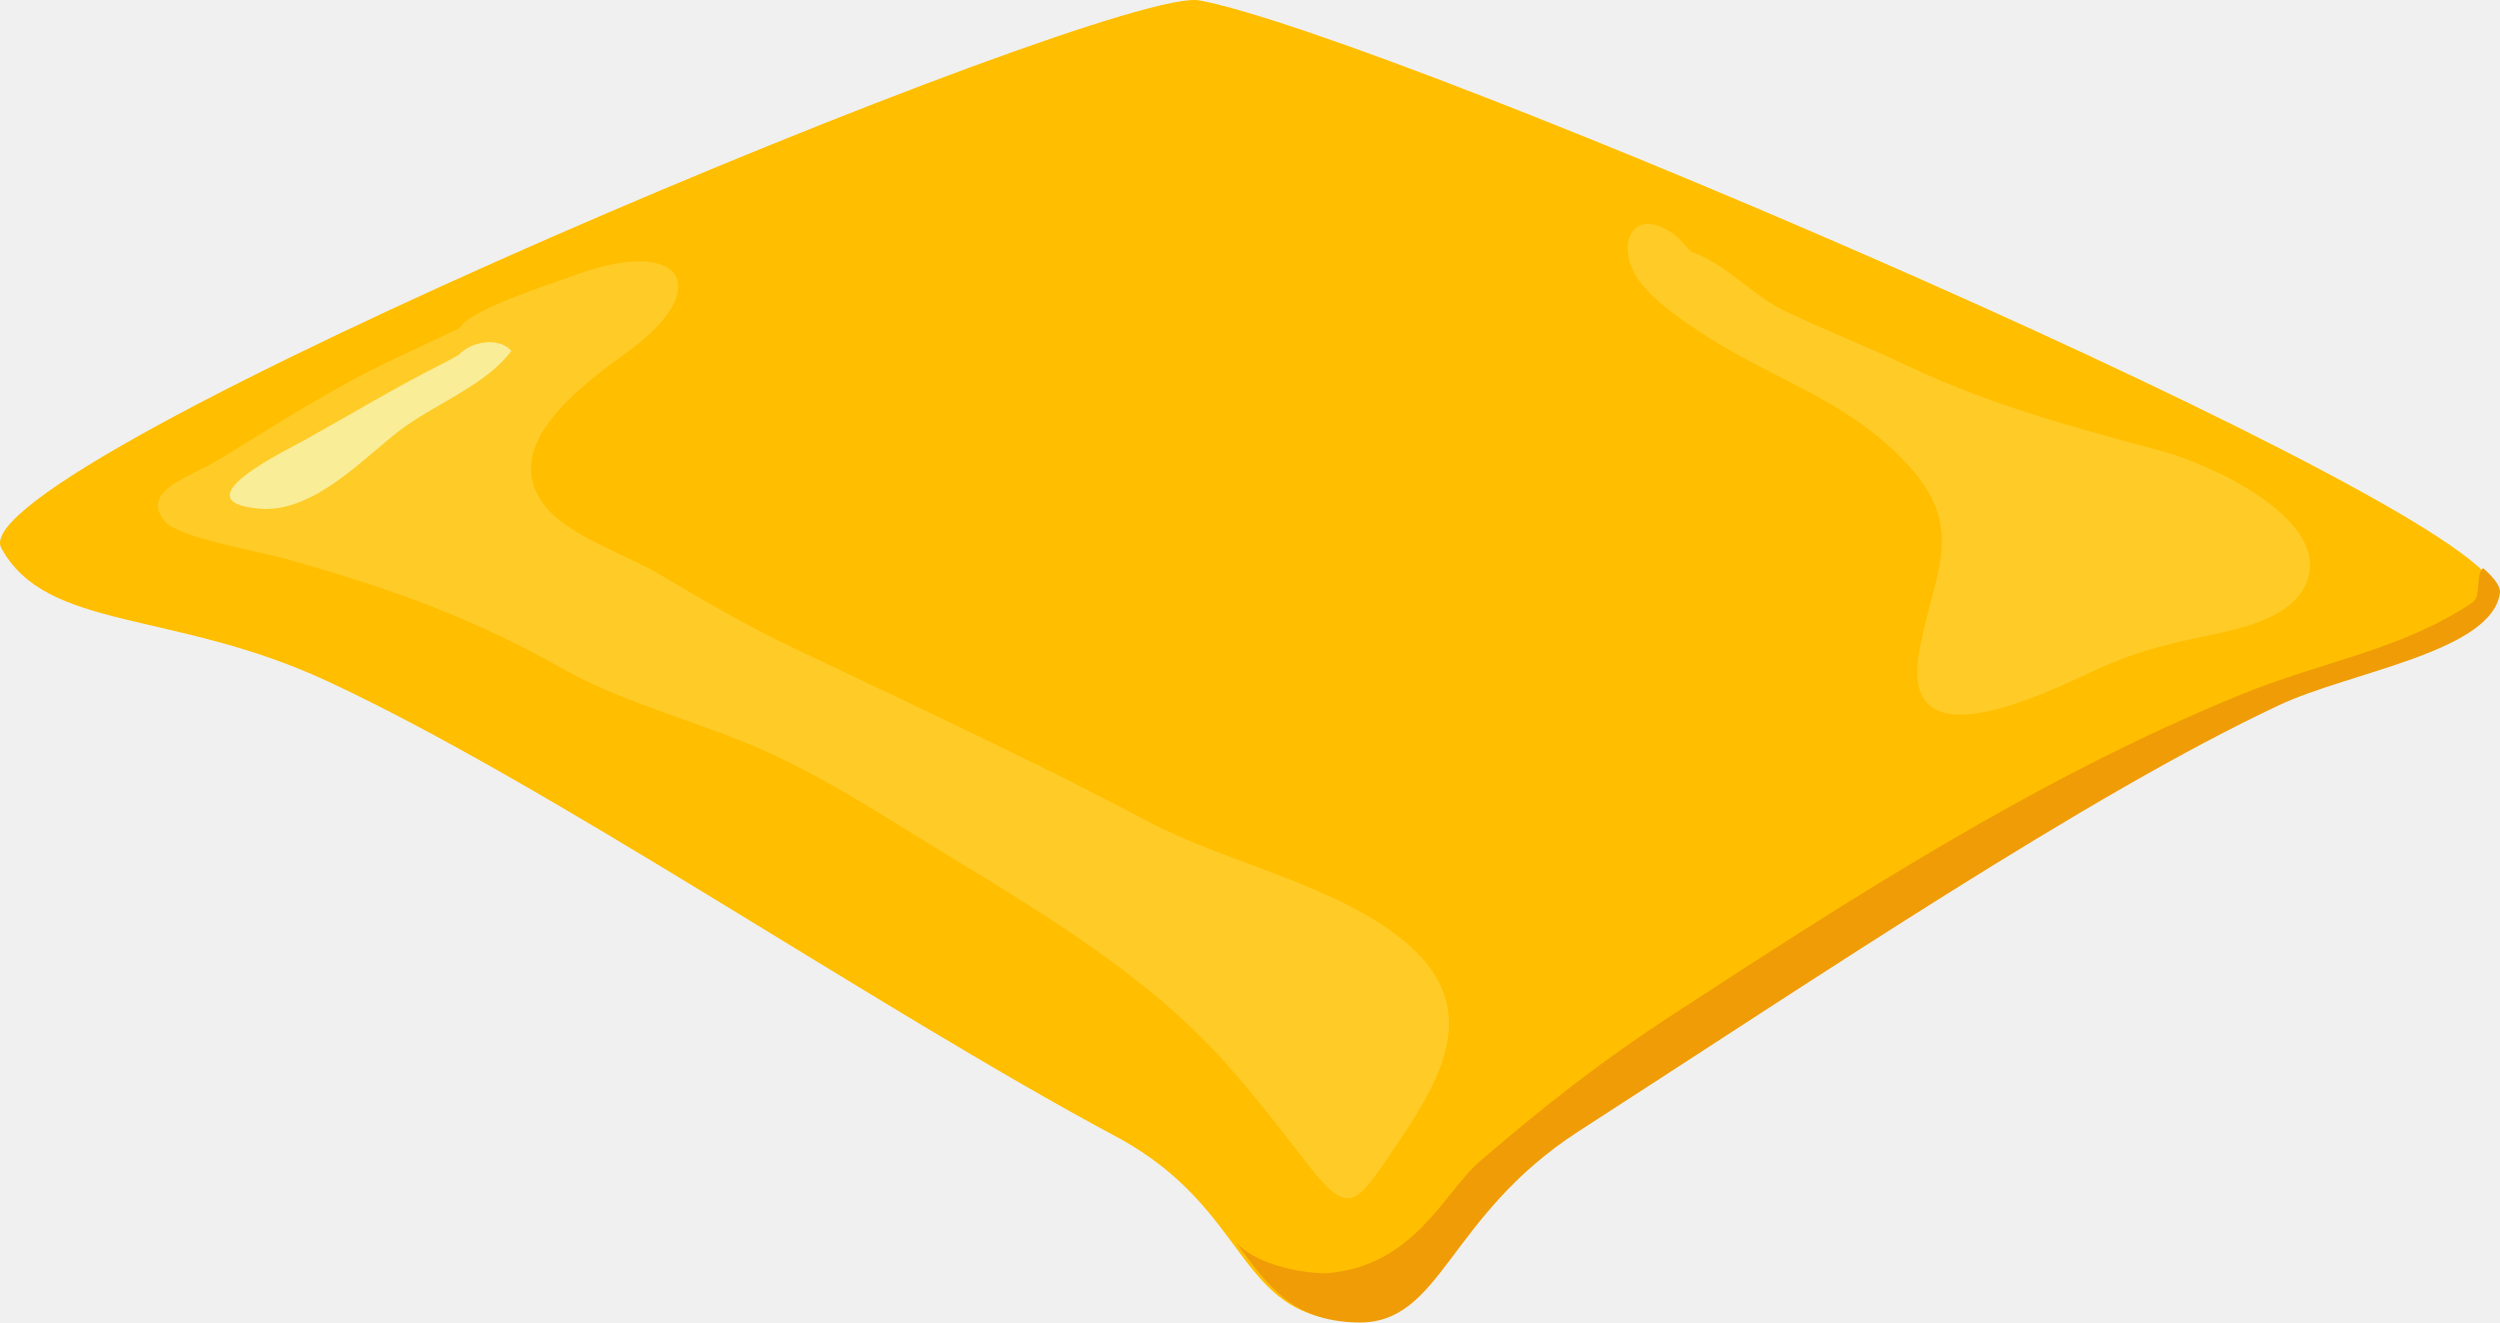
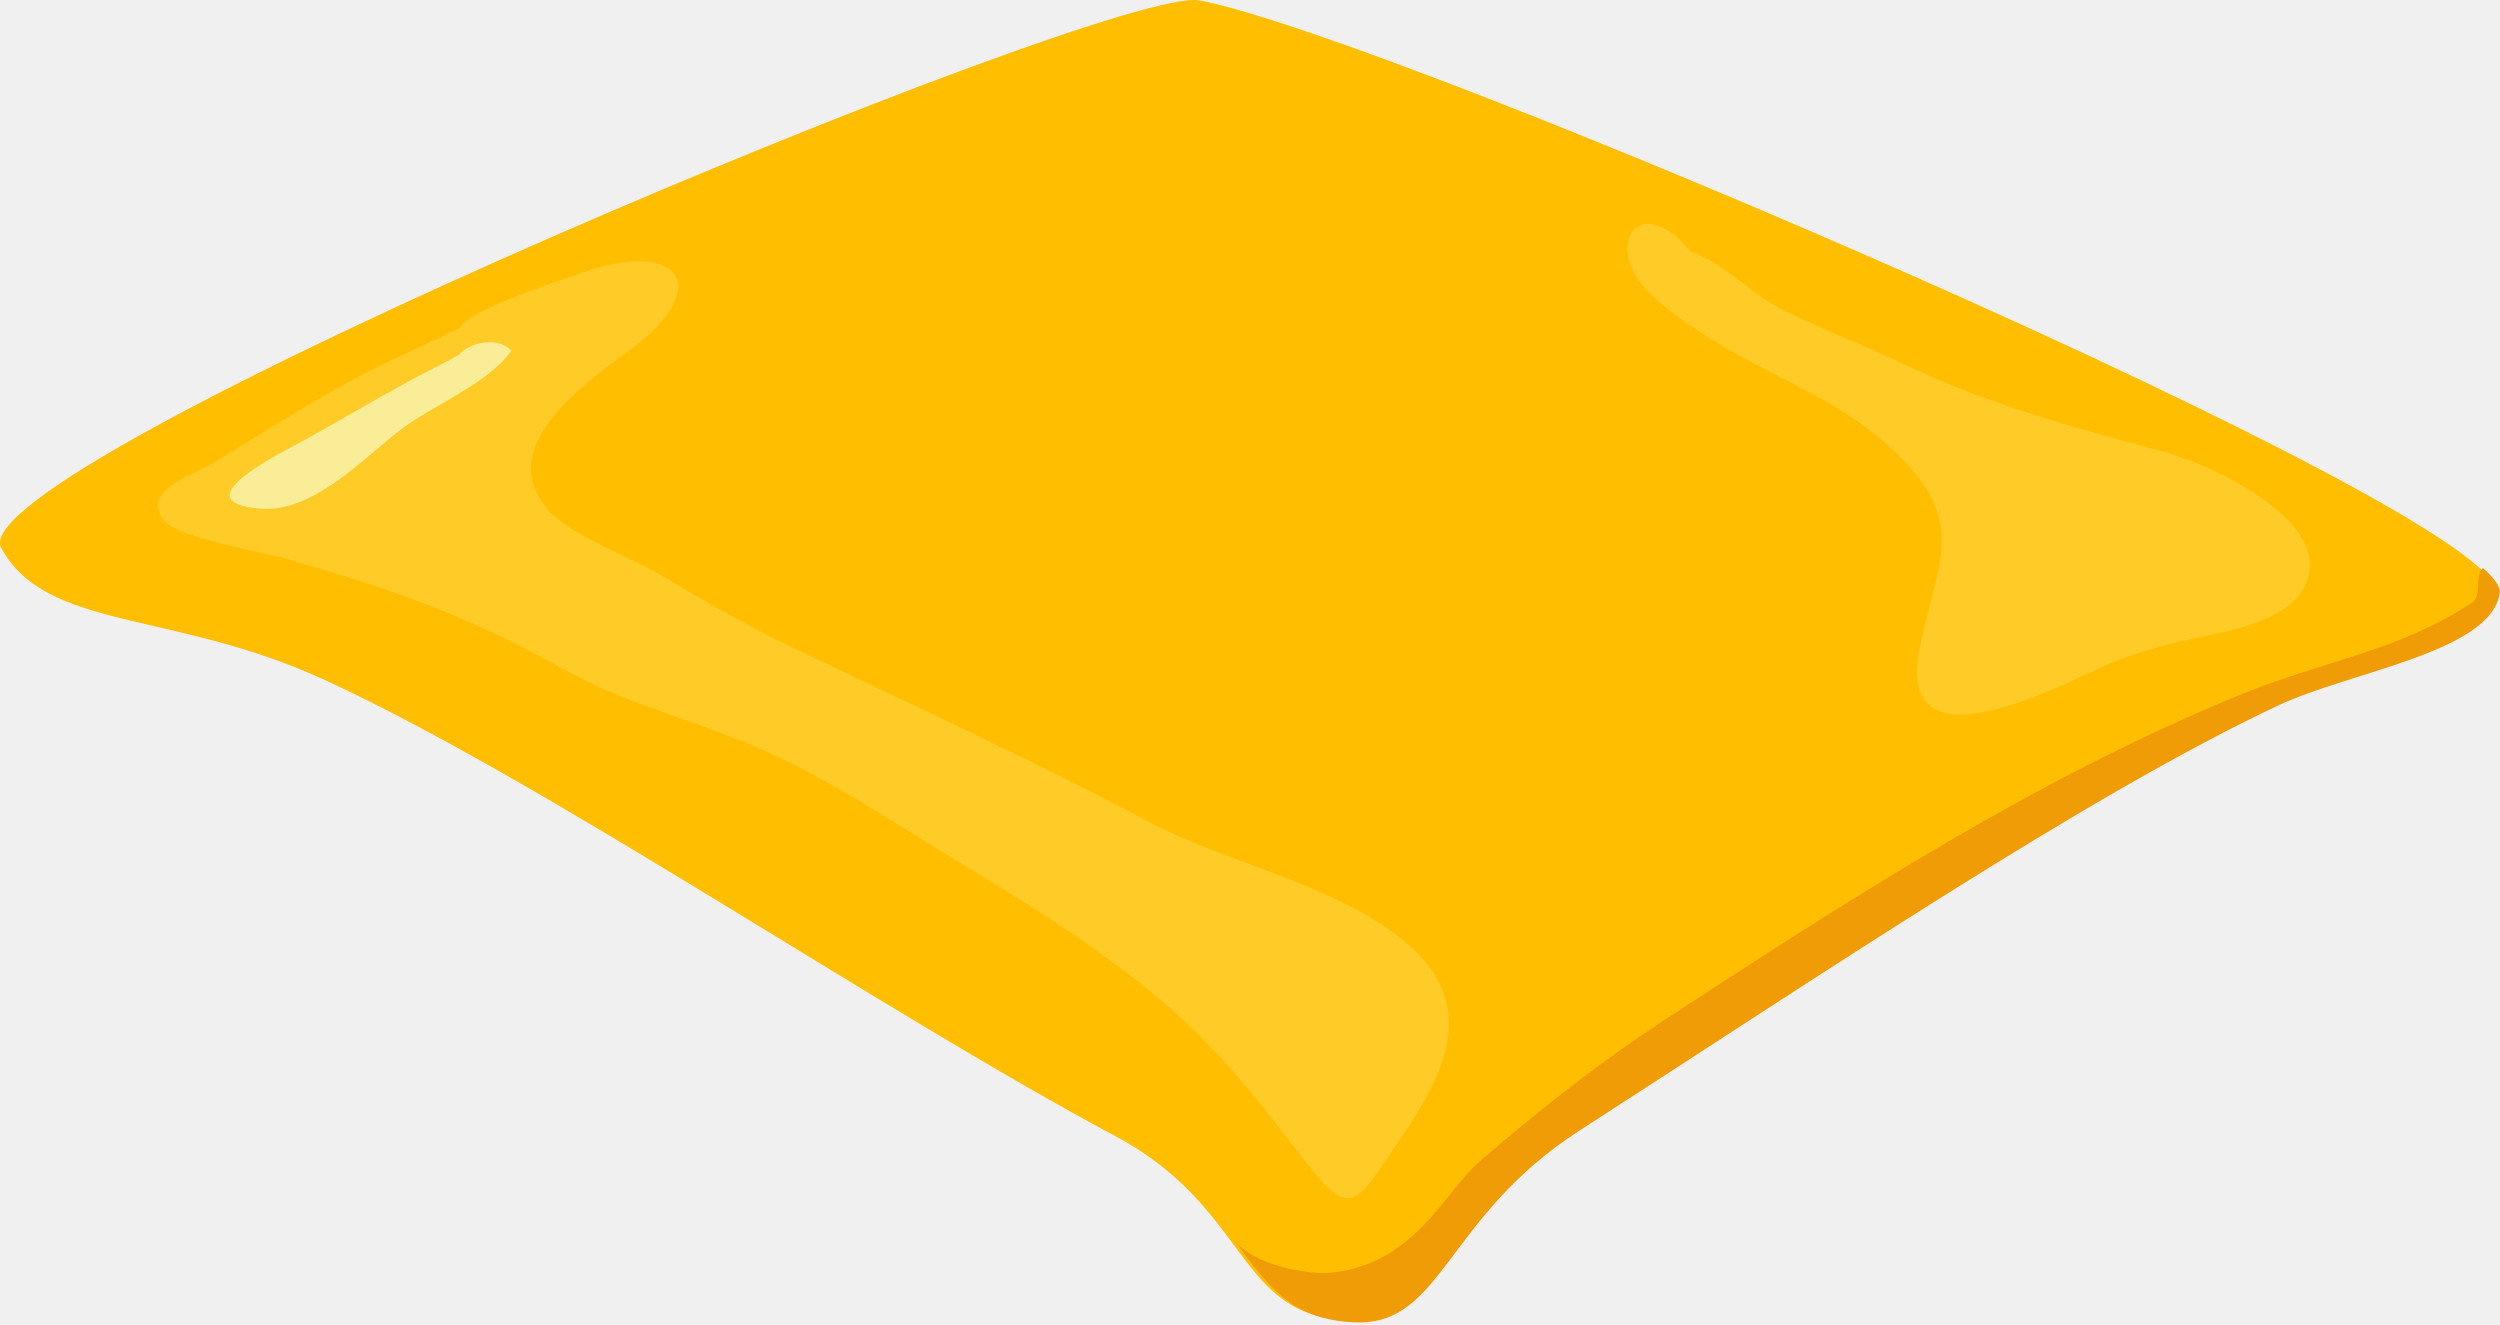
- <svg xmlns="http://www.w3.org/2000/svg" width="191.28mm" height="101.189mm" viewBox="0 0 191.28 101.189" version="1.1" id="svg12615">
-   <defs id="defs12612" />
-   <g id="layer1" transform="translate(-11.16319,-69.37606)">
-     <g id="g12244" transform="matrix(0.3527778,0,0,-0.3527778,-520.9187,611.439)">
-       <path d="m 1768.41,1536.47 c -18.73,3.51 -269.61,-100.93 -259.87,-118.78 9.84,-18.02 37.15,-13.35 70.39,-28.72 48.39,-22.39 118.91,-70.83 171.42,-98.94 29.31,-15.69 25.88,-39.24 51.02,-39.92 18.54,-0.49 19.45,22.98 48.19,41.52 52.08,33.58 110.43,72.92 151.87,92.39 15.38,7.22 46.21,11.54 47.88,24.37 2.16,16.7 -238.94,120.2 -280.9,128.08" style="fill:#ffbe00;fill-opacity:1;fill-rule:nonzero;stroke:none;stroke-width:0.1" id="path2626" />
-       <path d="m 1800.55,1276.67 c -2.29,0 -4.82,2.42 -8.86,7.62 -5.48,7.05 -10.74,13.9 -16.69,20.68 -16.92,19.26 -38.73,32.42 -61.41,46.22 -12.74,7.74 -25.14,16.01 -38.86,22.24 -14.37,6.53 -30.52,10.28 -44.13,17.92 -20.63,11.57 -37.26,17.42 -60.08,23.93 -4.97,1.42 -23.56,4.67 -26.46,8.12 -5.67,6.74 5.61,9.79 11.19,13.19 12.92,7.89 24.9,15.71 38.54,22.15 l 14.2,6.67 c 1.81,3.77 18.2,9.08 25.98,11.83 5.18,1.83 9.53,2.64 12.92,2.64 11.36,0 12.01,-9.1 -2.37,-19.54 -10.7,-7.77 -28.34,-20.8 -17.89,-33.73 5.09,-6.3 17.66,-10.43 24.88,-14.73 9.28,-5.52 18.22,-10.75 28.16,-15.52 26.04,-12.48 52.22,-24.49 77.57,-37.95 17.22,-9.15 41.43,-13.79 56.25,-26.52 17.56,-15.08 5.83,-31.6 -4.2,-46.43 -3.85,-5.69 -6.14,-8.79 -8.74,-8.79" style="fill:#ffcb27;fill-opacity:1;fill-rule:nonzero;stroke:none;stroke-width:0.1" id="path2628" />
-       <path d="m 1933.48,1381.55 c -6.63,0 -10.95,3.47 -8.89,14.16 3.73,19.38 11.51,27.95 -7.12,44.51 -11.7,10.4 -25.84,14.91 -38.7,23.18 -5.13,3.29 -12.67,8.25 -15.72,13.36 -3.26,5.46 -1.86,11.23 2.64,11.23 1.7,0 3.85,-0.83 6.35,-2.81 l 3.08,-3.27 c 7.4,-2.46 13,-9.32 20.26,-12.8 8.62,-4.14 17.44,-7.53 26.02,-11.62 18.29,-8.73 36.6,-13.62 55.85,-18.81 11.14,-3.01 37.05,-15.17 31.18,-28.7 -3.21,-7.39 -13.94,-9.75 -21.15,-11.24 -9.56,-1.97 -16.4,-3.66 -25.88,-8.13 -7.52,-3.53 -19.55,-9.06 -27.92,-9.06" style="fill:#ffcb27;fill-opacity:1;fill-rule:nonzero;stroke:none;stroke-width:0.1" id="path2630" />
-       <path d="m 1607.71,1459.54 -3.17,-1.71 c -10.18,-5.1 -19.84,-10.94 -29.65,-16.41 -4.78,-2.67 -27.89,-13.7 -10.27,-15.19 11.68,-0.98 22.63,11.14 30.45,17.06 7.45,5.62 18.79,9.86 24.11,17.19 -2.83,3.11 -8.87,2 -11.47,-0.94" style="fill:#f9ed98;fill-opacity:1;fill-rule:nonzero;stroke:none;stroke-width:0.1" id="path2632" />
-       <path d="m 2050.46,1408 c 0.16,1.29 -1.12,3.1 -3.65,5.34 -1.77,-1.38 -0.24,-6.08 -2.31,-7.46 -15.63,-10.45 -32.24,-12.61 -50.45,-20.06 -43.9,-17.98 -83.61,-43.68 -122.94,-69.28 -15.46,-10.07 -27.7,-19.67 -41.92,-31.89 -7.68,-6.59 -14.03,-22.53 -32.84,-24.21 -2.54,-0.23 -14.39,0.74 -20.02,6.63 6.96,-9.36 12.06,-16.96 26.19,-17.34 18.54,-0.5 19.44,22.97 48.19,41.51 52.08,33.58 110.43,72.93 151.87,92.39 15.38,7.22 46.21,11.54 47.88,24.37" style="fill:#ef9c07;fill-opacity:1;fill-rule:nonzero;stroke:none;stroke-width:0.1" id="path2634" />
-     </g>
+ <svg xmlns="http://www.w3.org/2000/svg" width="723" height="383" viewBox="0 0 723 383" fill="none">
+   <g clip-path="url(#clip0_141_882)">
+     <path d="M346.862 0.115C321.888 -4.565 -12.618 134.689 0.368 158.489C13.488 182.515 49.902 176.289 94.222 196.782C158.742 226.635 252.768 291.222 322.782 328.702C361.862 349.622 357.288 381.022 390.808 381.929C415.528 382.582 416.742 351.289 455.062 326.569C524.502 281.795 602.302 229.342 657.555 203.382C678.062 193.755 719.168 187.995 721.395 170.889C724.275 148.622 402.808 10.622 346.862 0.115" fill="#FFBE00" />
+     <path d="M389.715 346.515C386.662 346.515 383.288 343.289 377.902 336.355C370.595 326.955 363.582 317.822 355.648 308.782C333.088 283.102 304.008 265.555 273.768 247.155C256.782 236.835 240.248 225.809 221.955 217.502C202.795 208.795 181.262 203.795 163.115 193.609C135.608 178.182 113.435 170.382 83.008 161.702C76.382 159.809 51.595 155.475 47.728 150.875C40.168 141.889 55.208 137.822 62.648 133.289C79.875 122.769 95.848 112.342 114.035 103.755L132.968 94.862C135.382 89.835 157.235 82.755 167.608 79.089C174.515 76.649 180.315 75.569 184.835 75.569C199.982 75.569 200.848 87.702 181.675 101.622C167.408 111.982 143.888 129.355 157.822 146.595C164.608 154.995 181.368 160.502 190.995 166.235C203.368 173.595 215.288 180.569 228.542 186.929C263.262 203.569 298.168 219.582 331.968 237.529C354.928 249.729 387.208 255.915 406.968 272.889C430.382 292.995 414.742 315.022 401.368 334.795C396.235 342.382 393.182 346.515 389.715 346.515" fill="#FFCB27" />
+     <path d="M566.955 206.675C558.115 206.675 552.355 202.049 555.102 187.795C560.075 161.955 570.448 150.529 545.608 128.449C530.008 114.582 511.155 108.569 494.008 97.542C487.168 93.155 477.115 86.542 473.048 79.729C468.702 72.449 470.568 64.755 476.568 64.755C478.835 64.755 481.702 65.862 485.035 68.502L489.142 72.862C499.008 76.142 506.475 85.289 516.155 89.929C527.648 95.449 539.408 99.969 550.848 105.422C575.235 117.062 599.648 123.582 625.315 130.502C640.168 134.515 674.715 150.729 666.888 168.769C662.608 178.622 648.302 181.769 638.688 183.755C625.942 186.382 616.822 188.635 604.182 194.595C594.155 199.302 578.115 206.675 566.955 206.675" fill="#FFCB27" />
+     <path d="M132.595 102.689L128.368 104.969C114.795 111.769 101.915 119.555 88.835 126.849C82.462 130.409 51.648 145.115 75.142 147.102C90.715 148.409 105.315 132.249 115.742 124.355C125.675 116.862 140.795 111.209 147.888 101.435C144.115 97.289 136.062 98.769 132.595 102.689" fill="#F9ED98" />
+     <path d="M722.929 171.409C723.142 169.689 721.435 167.275 718.062 164.289C715.702 166.129 717.742 172.395 714.982 174.235C694.142 188.169 671.995 191.049 647.715 200.982C589.182 224.955 536.235 259.222 483.795 293.355C463.182 306.782 446.862 319.582 427.902 335.875C417.662 344.662 409.195 365.915 384.115 368.155C380.729 368.462 364.929 367.169 357.422 359.315C366.702 371.795 373.502 381.929 392.342 382.435C417.062 383.102 418.262 351.809 456.595 327.089C526.035 282.315 603.835 229.849 659.089 203.902C679.595 194.275 720.702 188.515 722.929 171.409Z" fill="#EF9C07" />
  </g>
+   <defs>
+     <clipPath id="clip0_141_882">
+       <rect width="722.946" height="382.446" fill="white" />
+     </clipPath>
+   </defs>
</svg>
